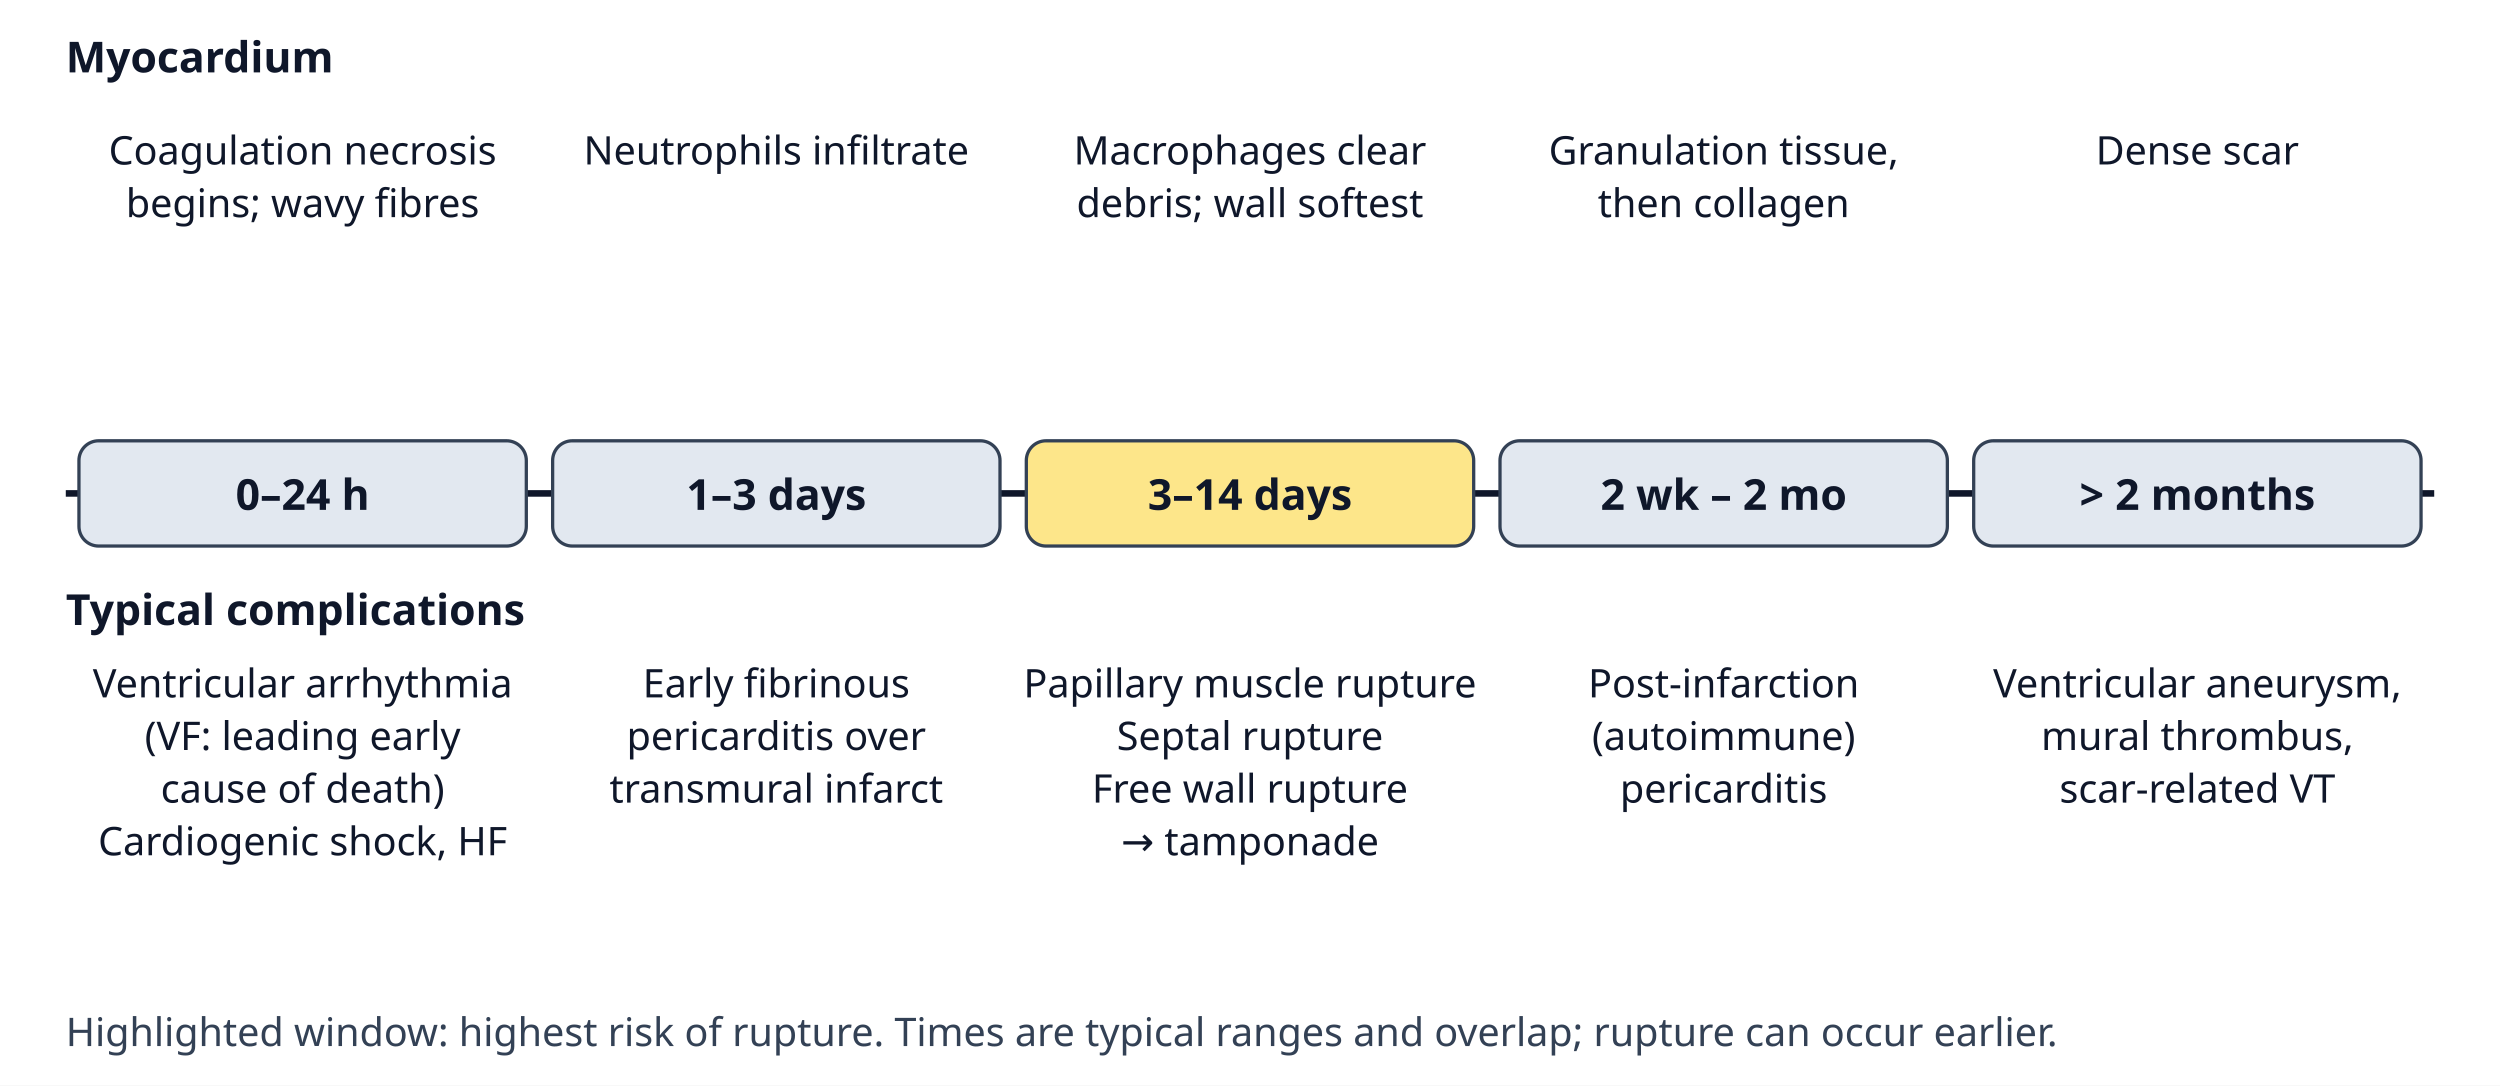
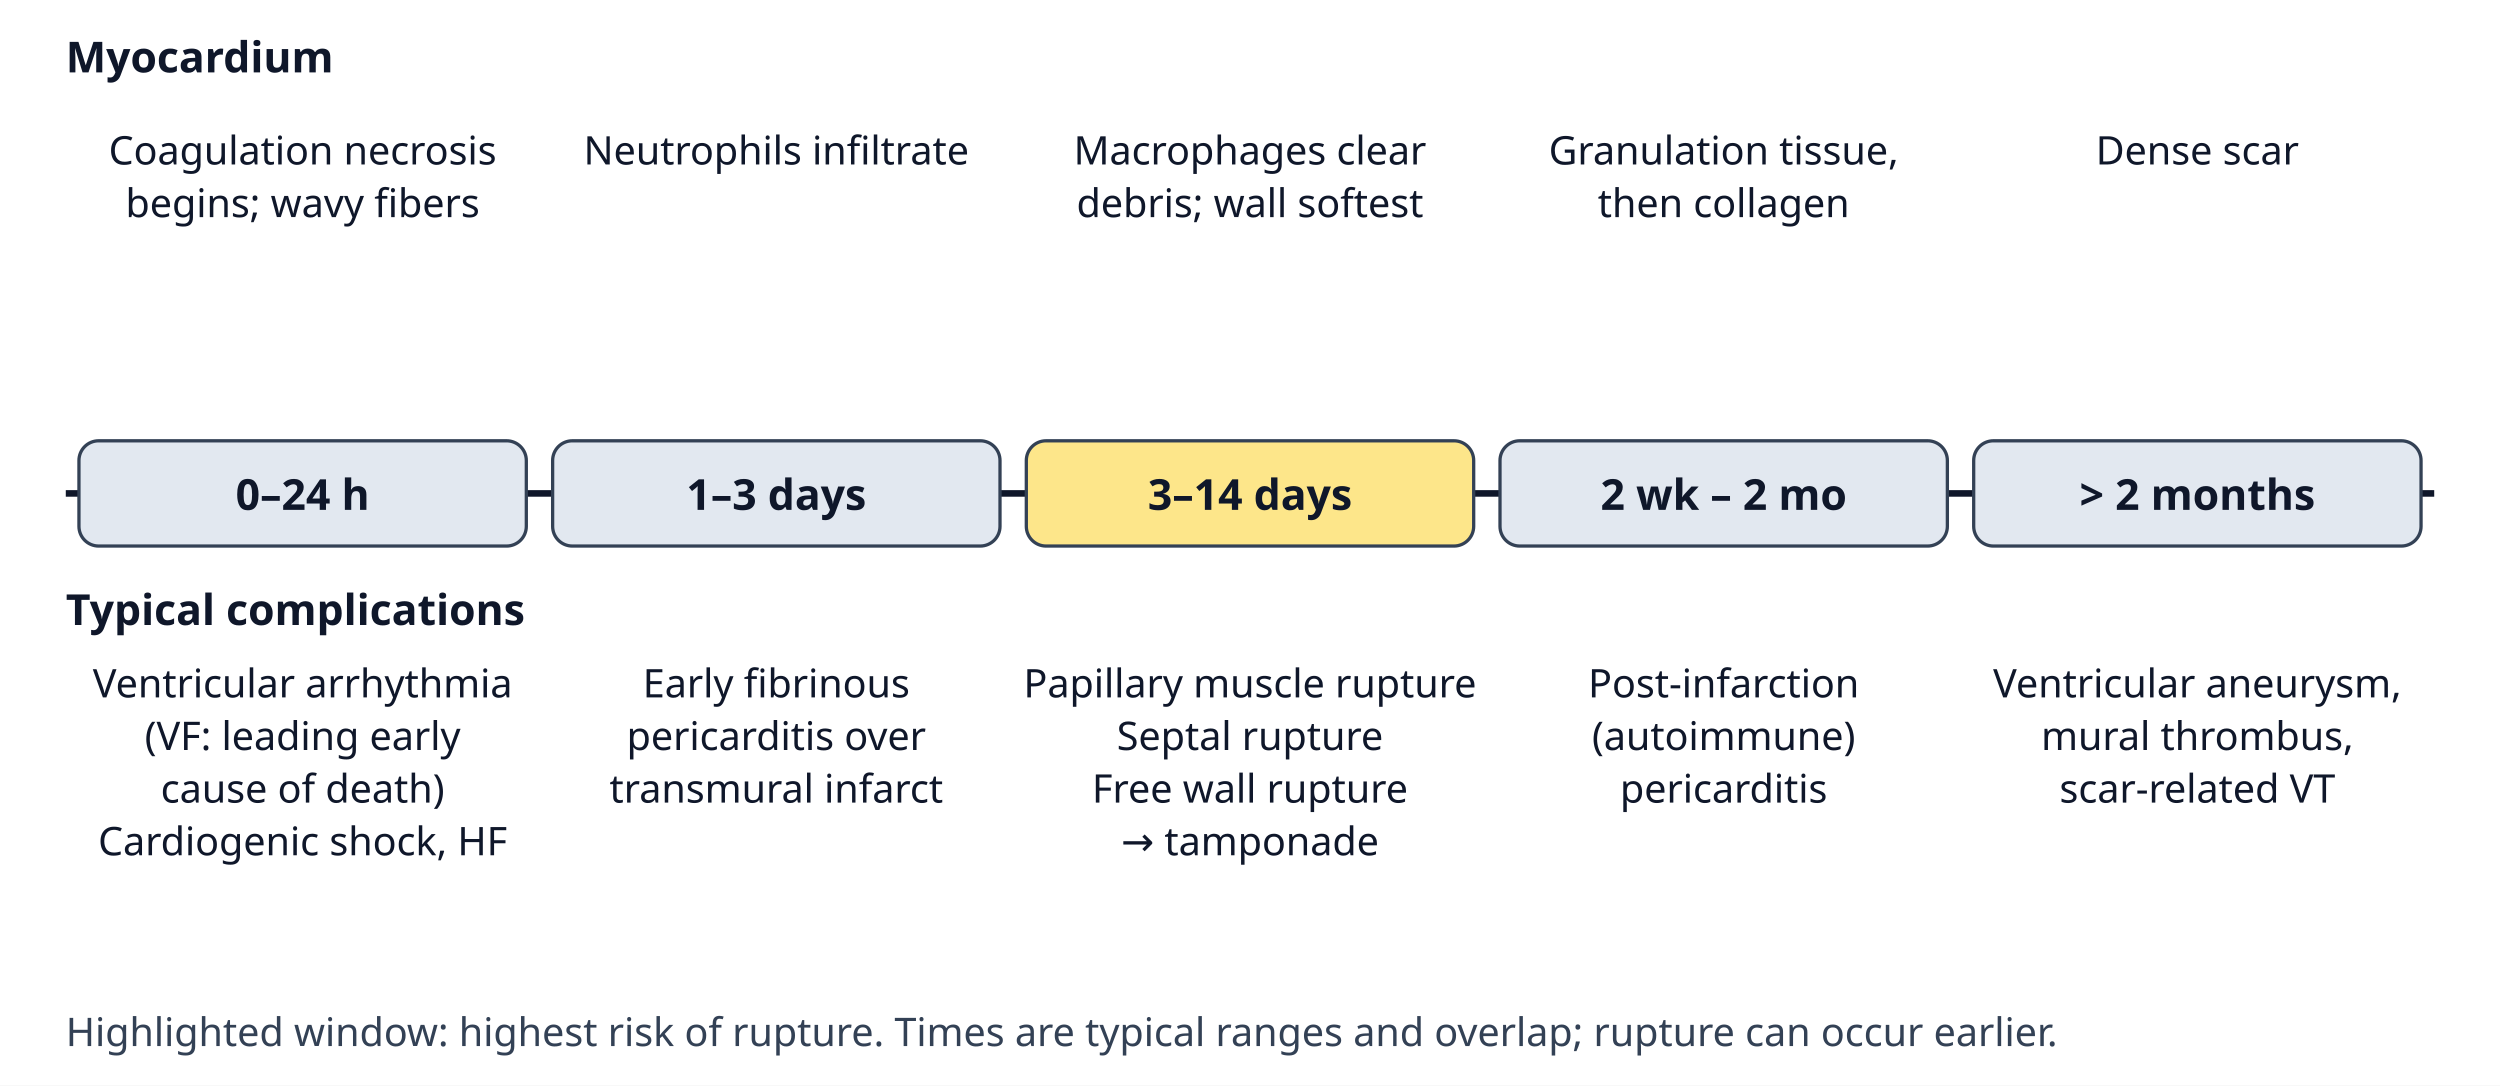
<svg xmlns="http://www.w3.org/2000/svg" viewBox="0 0 760 330" role="img" aria-label="Timeline of myocardial changes and mechanical complications after acute myocardial infarction">
  <rect x="0" y="0" width="760" height="330" fill="#ffffff" />
  <line x1="20" y1="150" x2="740" y2="150" stroke="#0f172a" stroke-width="2" />
  <text x="20" y="22" font-family="sans-serif" font-size="13" font-weight="bold" fill="#0f172a">Myocardium</text>
  <text x="20" y="190" font-family="sans-serif" font-size="13" font-weight="bold" fill="#0f172a">Typical complications</text>
  <rect x="24" y="134" width="136" height="32" rx="6" fill="#e2e8f0" stroke="#334155" />
  <text x="92.0" y="155" text-anchor="middle" font-family="sans-serif" font-size="13" font-weight="bold" fill="#0f172a">0–24 h</text>
  <text x="92.0" y="50" text-anchor="middle" font-family="sans-serif" font-size="12" fill="#0f172a">Coagulation necrosis</text>
-   <text x="92.0" y="66" text-anchor="middle" font-family="sans-serif" font-size="12" fill="#0f172a">begins; wavy fibres</text>
+   <text x="92.0" y="66" text-anchor="middle" font-family="sans-serif" font-size="12" fill="#0f172a">begins; wavy fibers</text>
  <text x="92.0" y="212" text-anchor="middle" font-family="sans-serif" font-size="12" fill="#0f172a">Ventricular arrhythmia</text>
  <text x="92.0" y="228" text-anchor="middle" font-family="sans-serif" font-size="12" fill="#0f172a">(VF: leading early</text>
  <text x="92.0" y="244" text-anchor="middle" font-family="sans-serif" font-size="12" fill="#0f172a">cause of death)</text>
  <text x="92.0" y="260" text-anchor="middle" font-family="sans-serif" font-size="12" fill="#0f172a">Cardiogenic shock, HF</text>
  <rect x="168" y="134" width="136" height="32" rx="6" fill="#e2e8f0" stroke="#334155" />
  <text x="236.0" y="155" text-anchor="middle" font-family="sans-serif" font-size="13" font-weight="bold" fill="#0f172a">1–3 days</text>
  <text x="236.0" y="50" text-anchor="middle" font-family="sans-serif" font-size="12" fill="#0f172a">Neutrophils infiltrate</text>
  <text x="236.0" y="212" text-anchor="middle" font-family="sans-serif" font-size="12" fill="#0f172a">Early fibrinous</text>
  <text x="236.0" y="228" text-anchor="middle" font-family="sans-serif" font-size="12" fill="#0f172a">pericarditis over</text>
  <text x="236.0" y="244" text-anchor="middle" font-family="sans-serif" font-size="12" fill="#0f172a">transmural infarct</text>
  <rect x="312" y="134" width="136" height="32" rx="6" fill="#fde68a" stroke="#334155" />
  <text x="380.0" y="155" text-anchor="middle" font-family="sans-serif" font-size="13" font-weight="bold" fill="#0f172a">3–14 days</text>
  <text x="380.0" y="50" text-anchor="middle" font-family="sans-serif" font-size="12" fill="#0f172a">Macrophages clear</text>
  <text x="380.0" y="66" text-anchor="middle" font-family="sans-serif" font-size="12" fill="#0f172a">debris; wall softest</text>
  <text x="380.0" y="212" text-anchor="middle" font-family="sans-serif" font-size="12" fill="#0f172a">Papillary muscle rupture</text>
  <text x="380.0" y="228" text-anchor="middle" font-family="sans-serif" font-size="12" fill="#0f172a">Septal rupture</text>
  <text x="380.0" y="244" text-anchor="middle" font-family="sans-serif" font-size="12" fill="#0f172a">Free wall rupture</text>
  <text x="380.0" y="260" text-anchor="middle" font-family="sans-serif" font-size="12" fill="#0f172a">→ tamponade</text>
  <rect x="456" y="134" width="136" height="32" rx="6" fill="#e2e8f0" stroke="#334155" />
  <text x="524.0" y="155" text-anchor="middle" font-family="sans-serif" font-size="13" font-weight="bold" fill="#0f172a">2 wk – 2 mo</text>
  <text x="524.0" y="50" text-anchor="middle" font-family="sans-serif" font-size="12" fill="#0f172a">Granulation tissue,</text>
  <text x="524.0" y="66" text-anchor="middle" font-family="sans-serif" font-size="12" fill="#0f172a">then collagen</text>
  <text x="524.0" y="212" text-anchor="middle" font-family="sans-serif" font-size="12" fill="#0f172a">Post-infarction</text>
  <text x="524.0" y="228" text-anchor="middle" font-family="sans-serif" font-size="12" fill="#0f172a">(autoimmune)</text>
  <text x="524.0" y="244" text-anchor="middle" font-family="sans-serif" font-size="12" fill="#0f172a">pericarditis</text>
  <rect x="600" y="134" width="136" height="32" rx="6" fill="#e2e8f0" stroke="#334155" />
  <text x="668.0" y="155" text-anchor="middle" font-family="sans-serif" font-size="13" font-weight="bold" fill="#0f172a">&gt; 2 months</text>
  <text x="668.0" y="50" text-anchor="middle" font-family="sans-serif" font-size="12" fill="#0f172a">Dense scar</text>
  <text x="668.0" y="212" text-anchor="middle" font-family="sans-serif" font-size="12" fill="#0f172a">Ventricular aneurysm,</text>
  <text x="668.0" y="228" text-anchor="middle" font-family="sans-serif" font-size="12" fill="#0f172a">mural thrombus,</text>
  <text x="668.0" y="244" text-anchor="middle" font-family="sans-serif" font-size="12" fill="#0f172a">scar-related VT</text>
  <text x="20" y="318" font-family="sans-serif" font-size="12" fill="#334155">Highlighted window: highest risk of rupture. Times are typical ranges and overlap; rupture can occur earlier.</text>
</svg>
